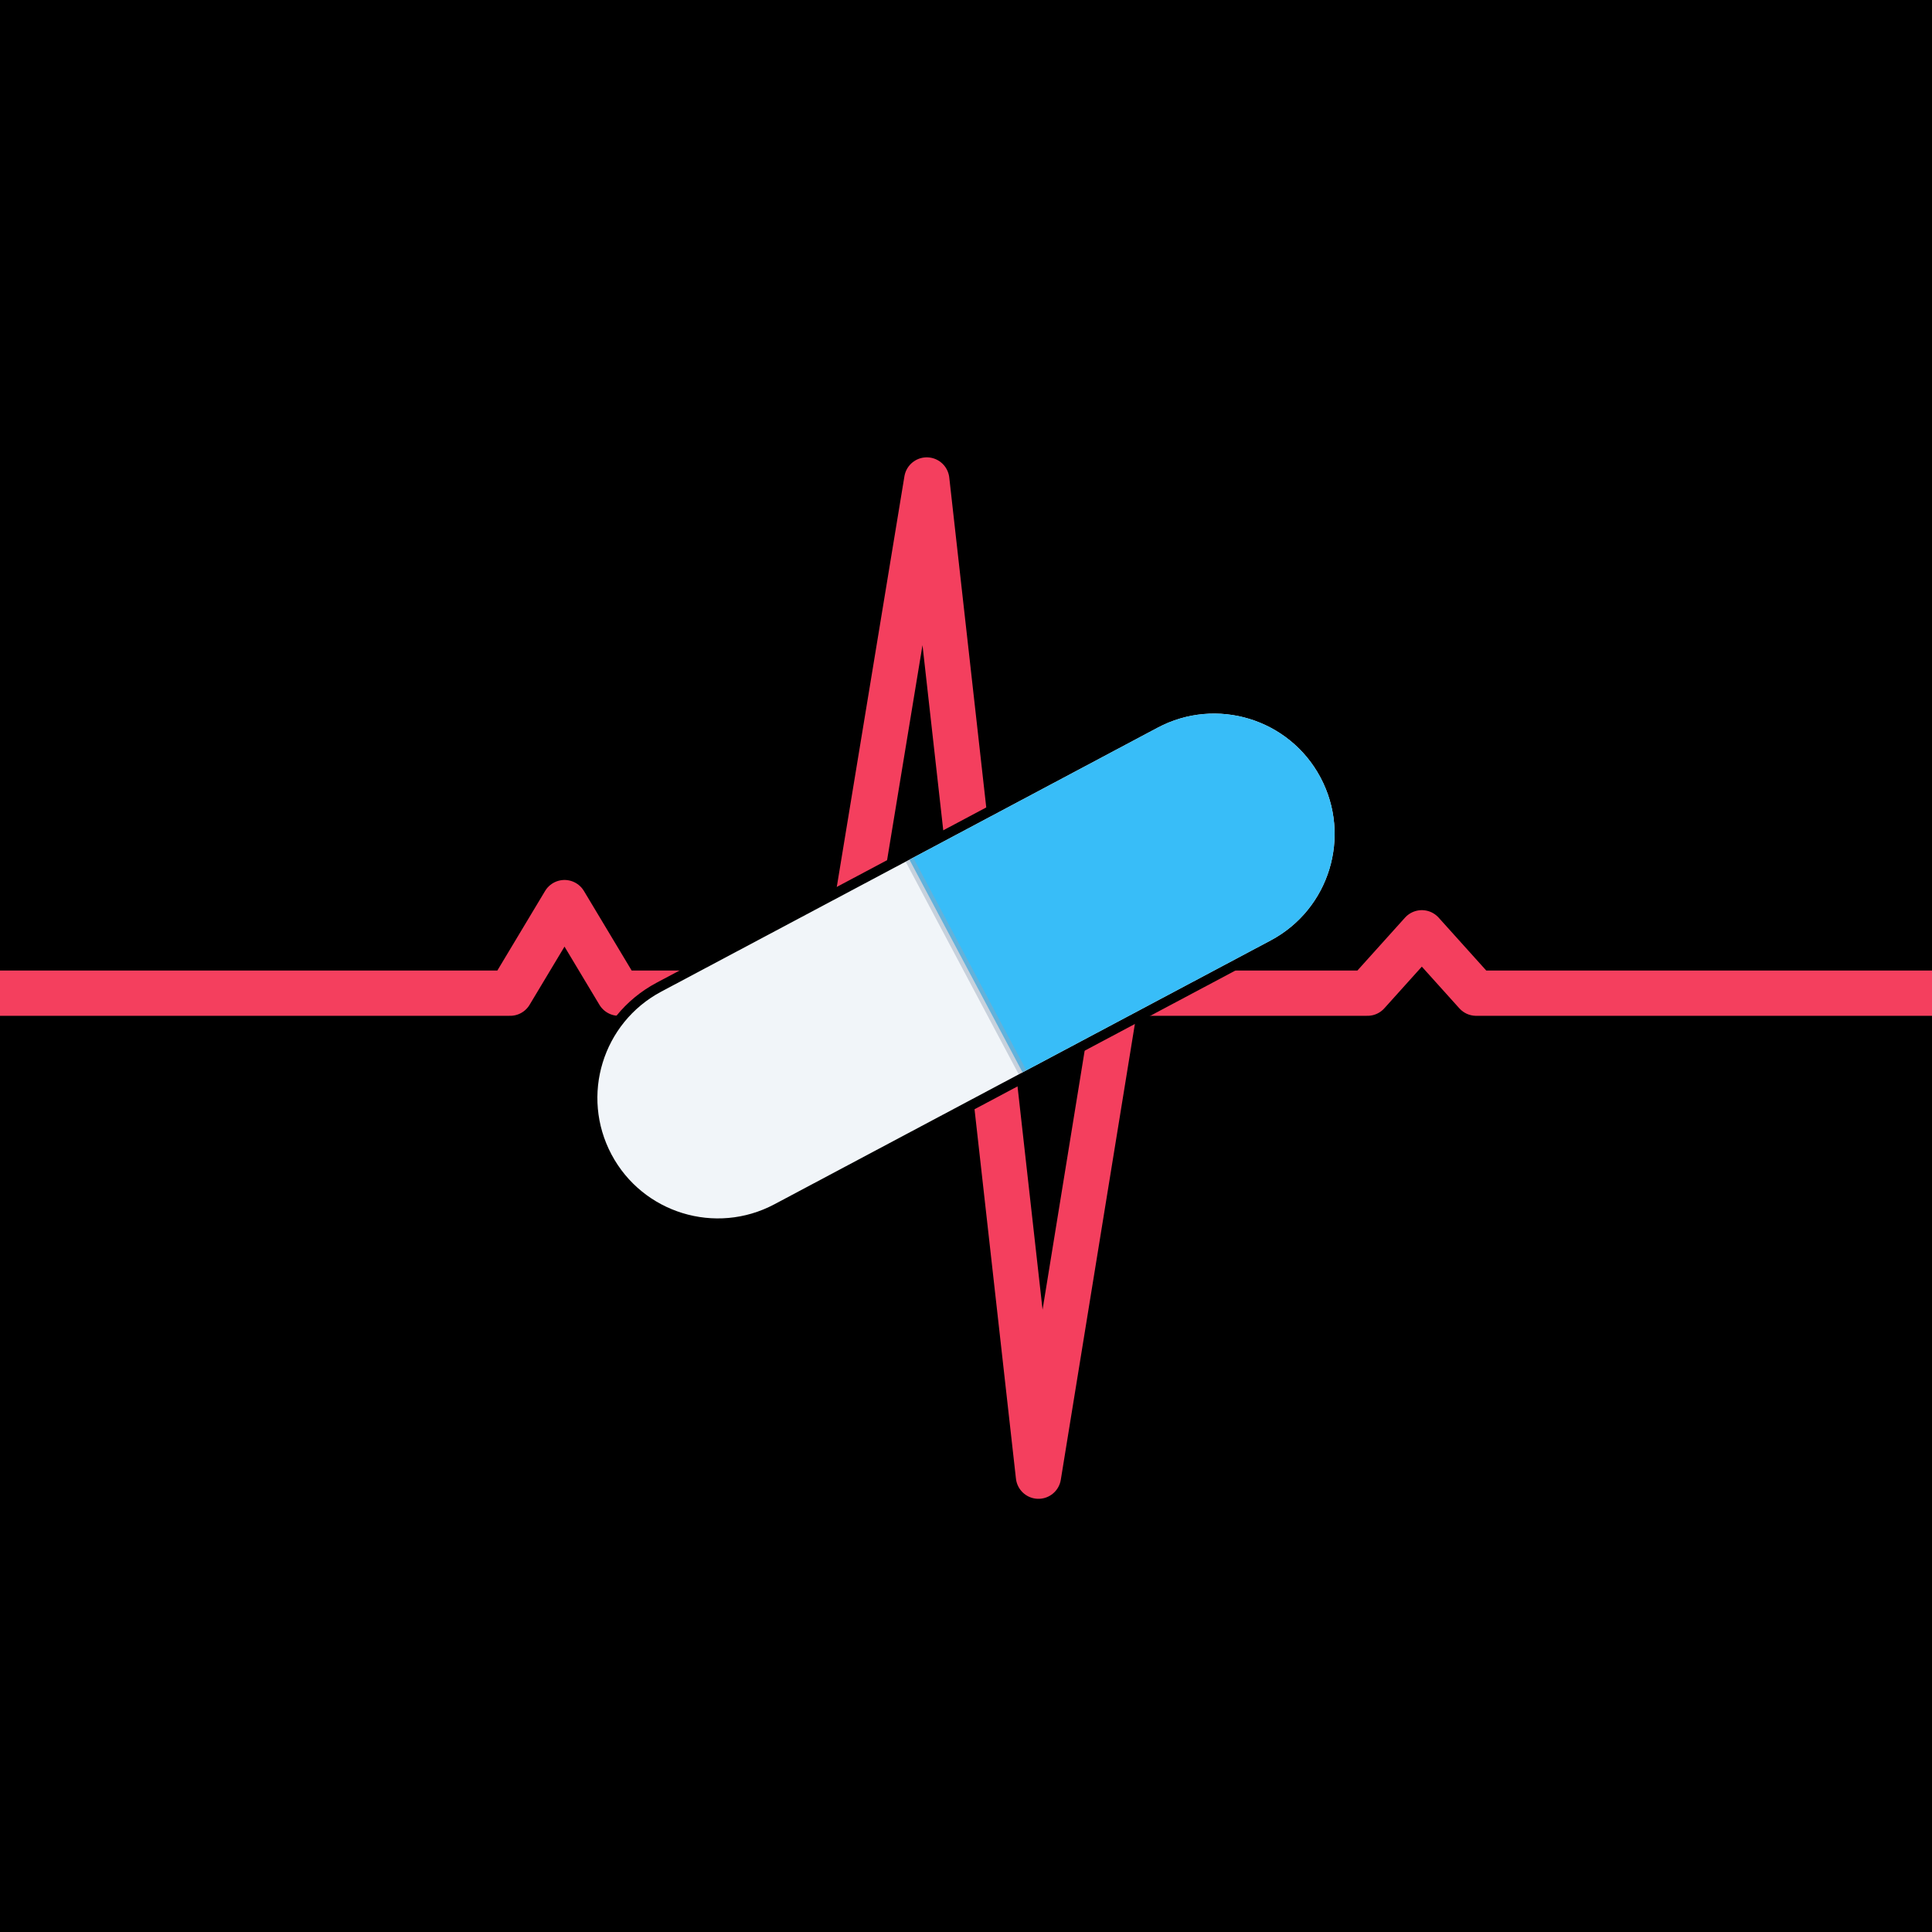
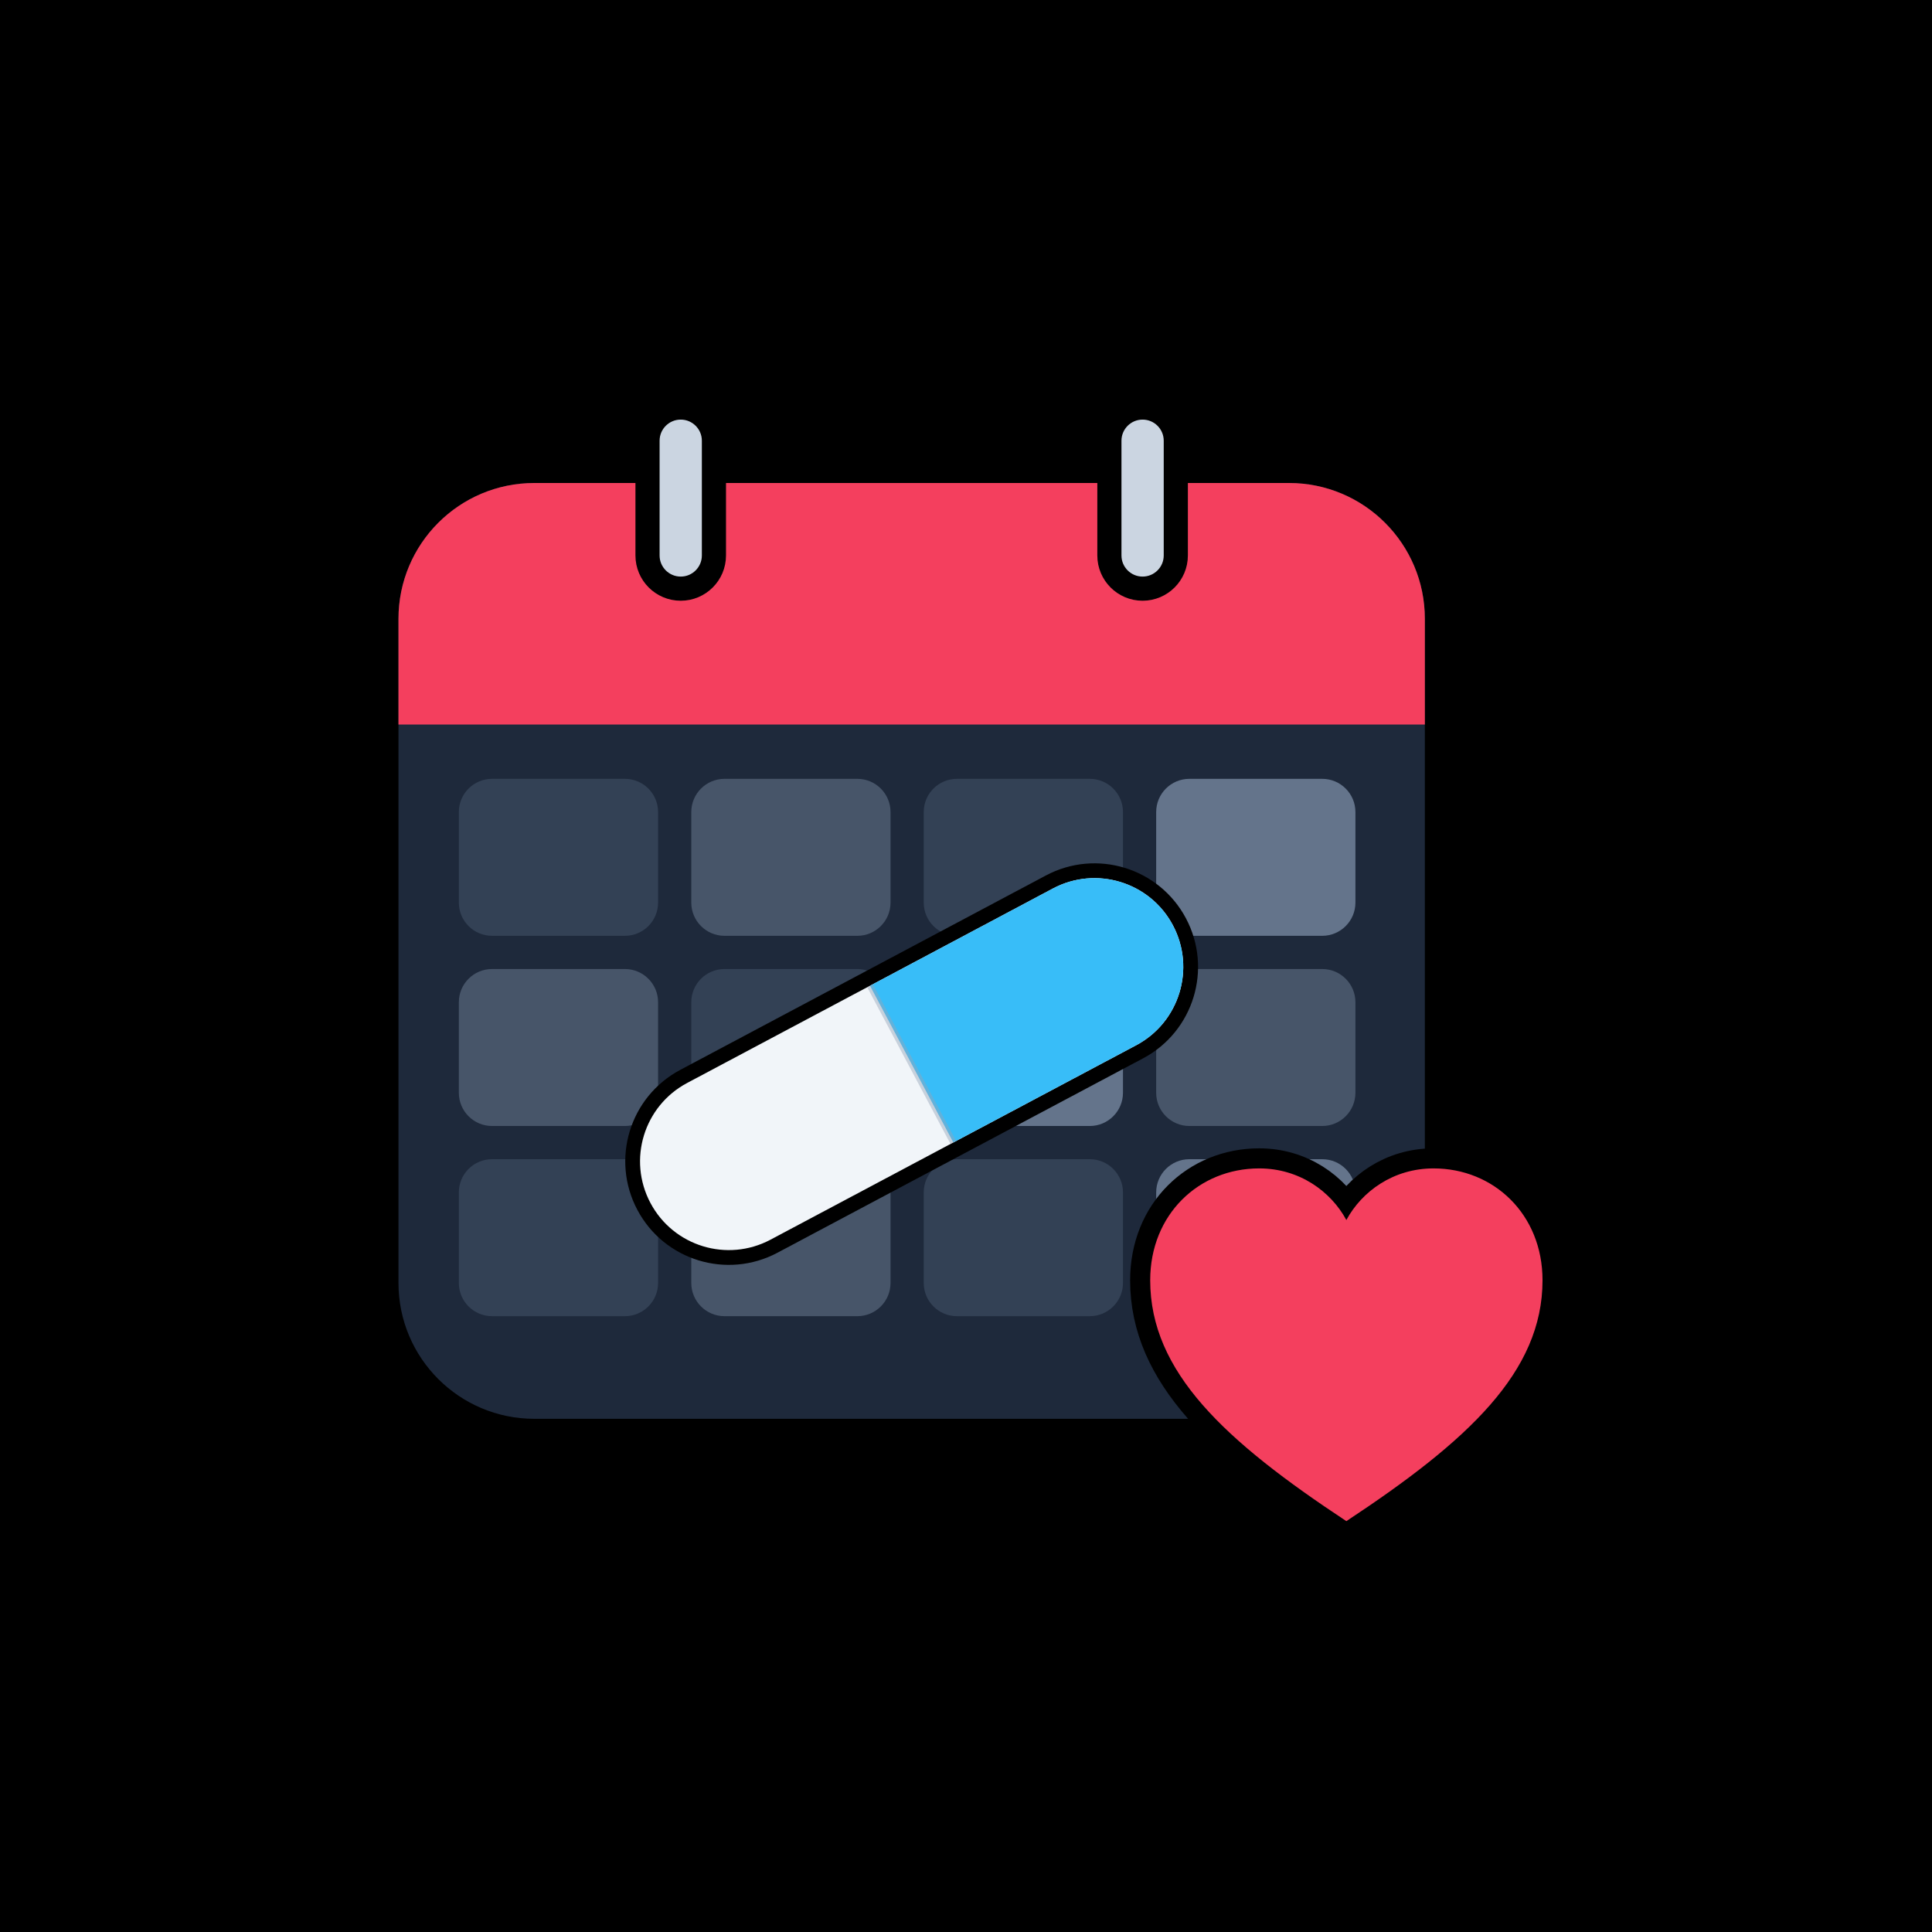
<svg xmlns="http://www.w3.org/2000/svg" width="1024" height="1024" viewBox="0 0 1024 1024">
  <rect width="1024" height="1024" fill="#000000" />
-   <g transform="translate(512,512) scale(0.8) translate(-512,-512)">
-     <path d="M-260,530 H170 L210,530 L246,470 L282,530 H430 L486,190 L560,850 L612,530 H742 L778,530 L814,490 L850,530 H1284" fill="none" stroke="#F43F5E" stroke-width="30" stroke-linecap="round" stroke-linejoin="round" />
-     <g transform="translate(512,512) rotate(-28) scale(1.9)">
-       <rect x="-140" y="-42" width="280" height="84" rx="42" fill="#000" stroke="#000" stroke-width="7" />
+   <g transform="translate(512,512) scale(0.8) translate(-548,-540)">
+     <rect x="172" y="220" width="680" height="620" rx="90" fill="#1E293B" />
+     <path d="M172,310 A90,90 0 0 1 262,220 H762 A90,90 0 0 1 852,310 V380 H172 Z" fill="#F43F5E" />
+     <rect x="212" y="416" width="132" height="104" rx="22" fill="#334155" />
+     <rect x="366" y="416" width="132" height="104" rx="22" fill="#475569" />
+     <rect x="520" y="416" width="132" height="104" rx="22" fill="#334155" />
+     <rect x="674" y="416" width="132" height="104" rx="22" fill="#64748B" />
+     <rect x="212" y="542" width="132" height="104" rx="22" fill="#475569" />
+     <rect x="366" y="542" width="132" height="104" rx="22" fill="#334155" />
+     <rect x="520" y="542" width="132" height="104" rx="22" fill="#64748B" />
+     <rect x="674" y="542" width="132" height="104" rx="22" fill="#475569" />
+     <rect x="212" y="668" width="132" height="104" rx="22" fill="#334155" />
+     <rect x="366" y="668" width="132" height="104" rx="22" fill="#475569" />
+     <rect x="520" y="668" width="132" height="104" rx="22" fill="#334155" />
+     <rect x="674" y="668" width="132" height="104" rx="22" fill="#64748B" />
+     <rect x="337" y="170" width="44" height="120" rx="22" fill="#CBD5E1" stroke="#000" stroke-width="16" />
+     <rect x="643" y="170" width="44" height="120" rx="22" fill="#CBD5E1" stroke="#000" stroke-width="16" />
+     <g transform="translate(512,605) rotate(-28) scale(1.4)">
+       <rect x="-140" y="-42" width="280" height="84" rx="42" fill="#000" stroke="#000" stroke-width="14" />
      <rect x="-140" y="-42" width="280" height="84" rx="42" fill="#F1F5F9" />
      <path d="M0,-42 H98 A42,42 0 0 1 98,42 H0 Z" fill="#38BDF8" />
      <rect x="-1.5" y="-42" width="3" height="84" fill="#94A3B8" opacity="0.45" />
    </g>
+     <g transform="translate(800,790) scale(0.38) translate(-512,-520)">
+       <path d="M512,830 C300,690 170,570 170,410 C170,295 255,215 360,215 C430,215 485,255 512,305 C539,255 594,215 664,215 C769,215 854,295 854,410 C854,570 724,690 512,830 Z" fill="#F43F5E" stroke="#000" stroke-width="70" />
+       <path d="M512,830 C300,690 170,570 170,410 C170,295 255,215 360,215 C430,215 485,255 512,305 C539,255 594,215 664,215 C769,215 854,295 854,410 C854,570 724,690 512,830 Z" fill="#F43F5E" />
+     </g>
  </g>
</svg>
